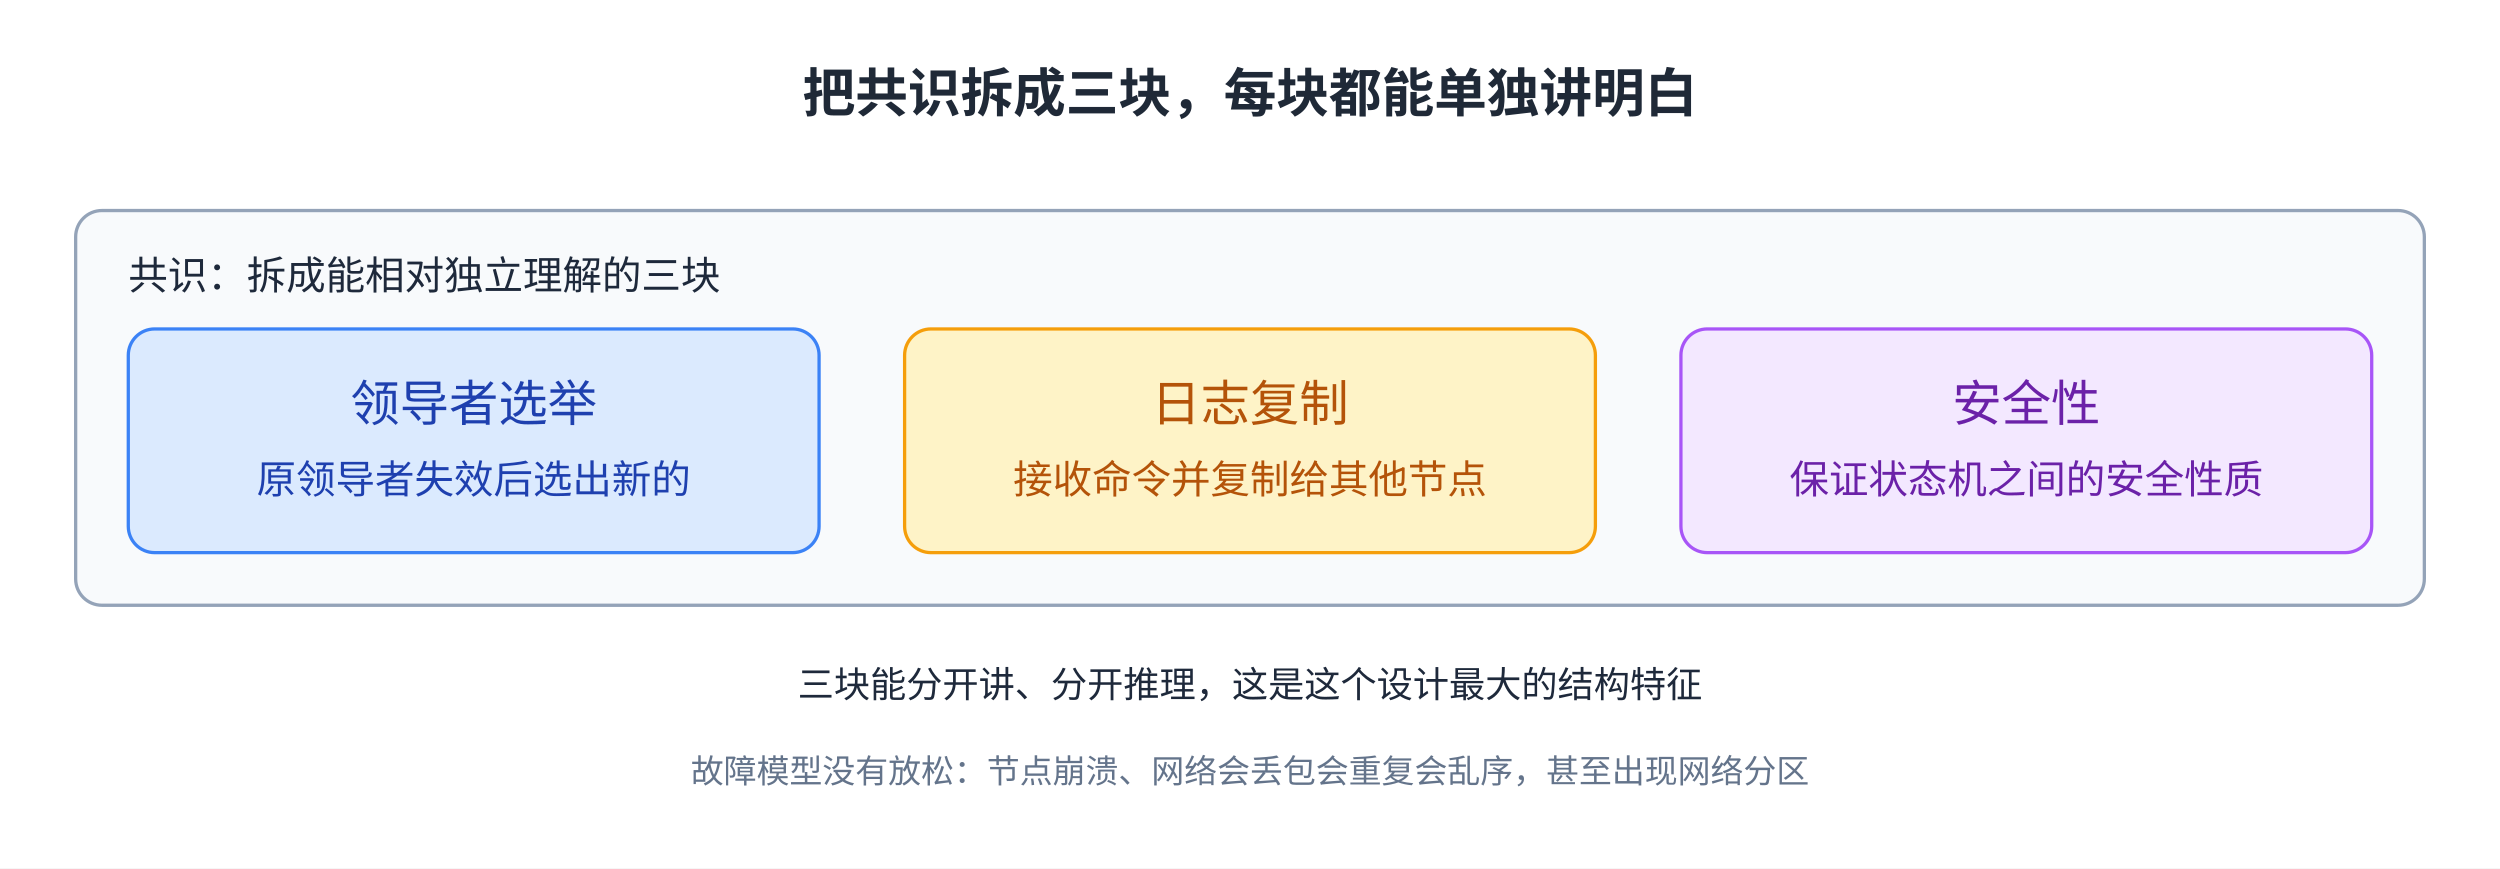
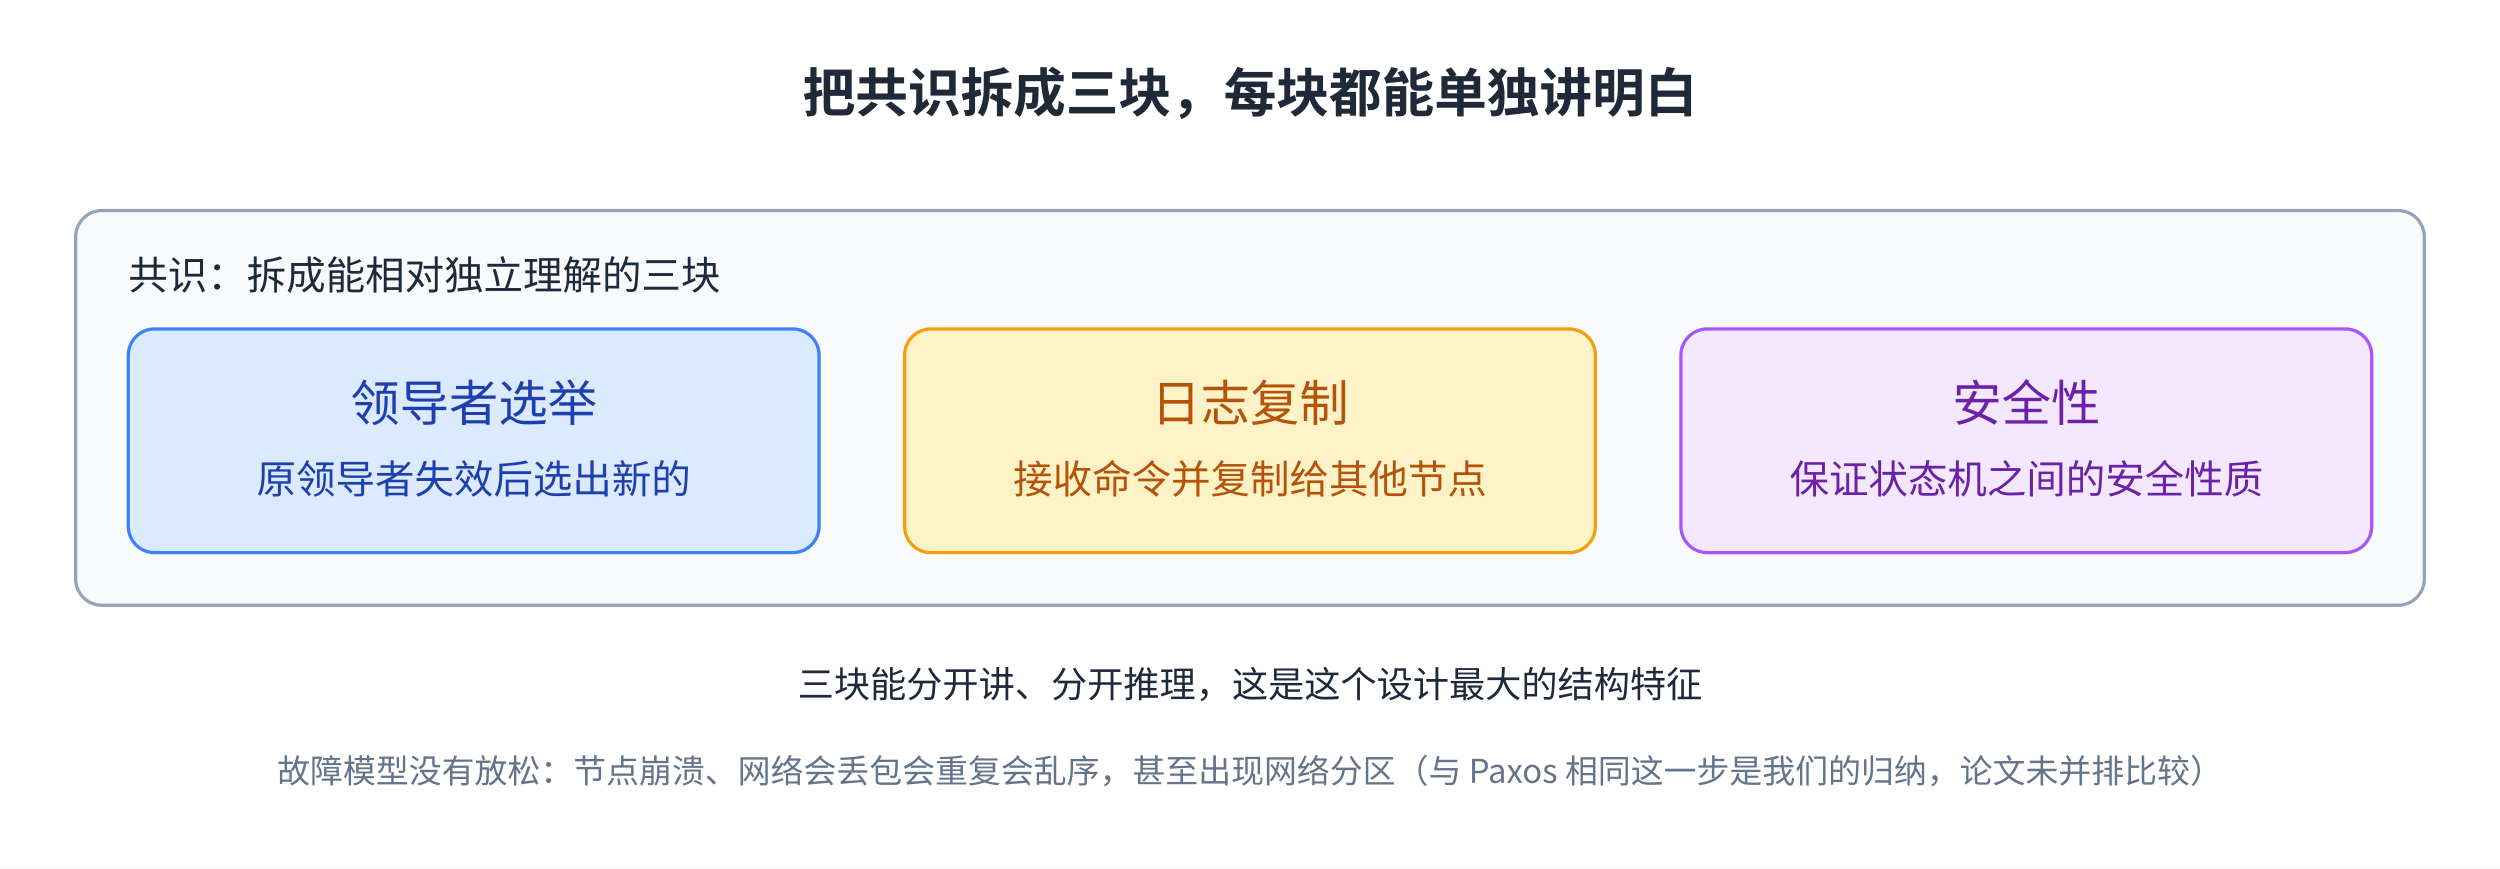
<svg xmlns="http://www.w3.org/2000/svg" viewBox="0 0 760 264" width="760" height="264" role="img" aria-labelledby="fig-raft-6-title fig-raft-6-desc">
  <defs>
    <style>
      text { font-family: 'PingFang SC', 'Microsoft YaHei', 'Noto Sans CJK SC', system-ui, sans-serif; }
    </style>
    <marker id="arrow" markerWidth="8" markerHeight="8" refX="2" refY="4" orient="auto" markerUnits="userSpaceOnUse">
      <path d="M0,0 L8,4 L0,8 L2,4 z" fill="#64748b" />
    </marker>
  </defs>
  <rect x="0" y="0" width="760" height="264" fill="#ffffff" />
  <text x="380.0" y="34" font-size="16" font-weight="600" fill="#1f2937" text-anchor="middle">把共识拆成三块，每块都能单独讲明白</text>
  <rect x="23" y="64" width="714" height="120" rx="8" fill="#f8fafc" stroke="#94a3b8" />
  <text x="39" y="88" font-size="12" fill="#1e293b" text-anchor="start">共识：拆成能相对独立理解的三块</text>
  <rect x="39" y="100" width="210" height="68" rx="8" fill="#dbeafe" stroke="#3b82f6" />
  <text x="144.0" y="128" font-size="15" fill="#1e40af" text-anchor="middle">领导者选举</text>
  <text x="144.0" y="150" font-size="12" fill="#1e40af" text-anchor="middle">原领导者失效后选出新的</text>
  <rect x="275" y="100" width="210" height="68" rx="8" fill="#fef3c7" stroke="#f59e0b" />
  <text x="380.0" y="128" font-size="15" fill="#b45309" text-anchor="middle">日志复制</text>
  <text x="380.0" y="150" font-size="12" fill="#b45309" text-anchor="middle">接收命令并复制给其他节点</text>
  <rect x="511" y="100" width="210" height="68" rx="8" fill="#f3e8ff" stroke="#a855f7" />
  <text x="616.0" y="128" font-size="15" fill="#6b21a8" text-anchor="middle">安全性</text>
  <text x="616.0" y="150" font-size="12" fill="#6b21a8" text-anchor="middle">保证状态机之间的安全性质</text>
  <text x="380" y="212" font-size="11" fill="#1e293b" text-anchor="middle">三块能分开讲、分开推理，这是这个设计最大的结构特征</text>
-   <text x="380" y="238" font-size="10" fill="#64748b" text-anchor="middle">故障模型没有放松：节点崩溃、网络会丢包会重复会乱序，甚至出现网络分区</text>
+   <text x="380" y="238" font-size="10" fill="#64748b" text-anchor="middle">故障模型没有放松：节点崩溃、网络会丢包会重复会乱序，甚至出现网络分区（与 Paxos 相同这一步是我们的归纳，论文未并排比较）</text>
</svg>
